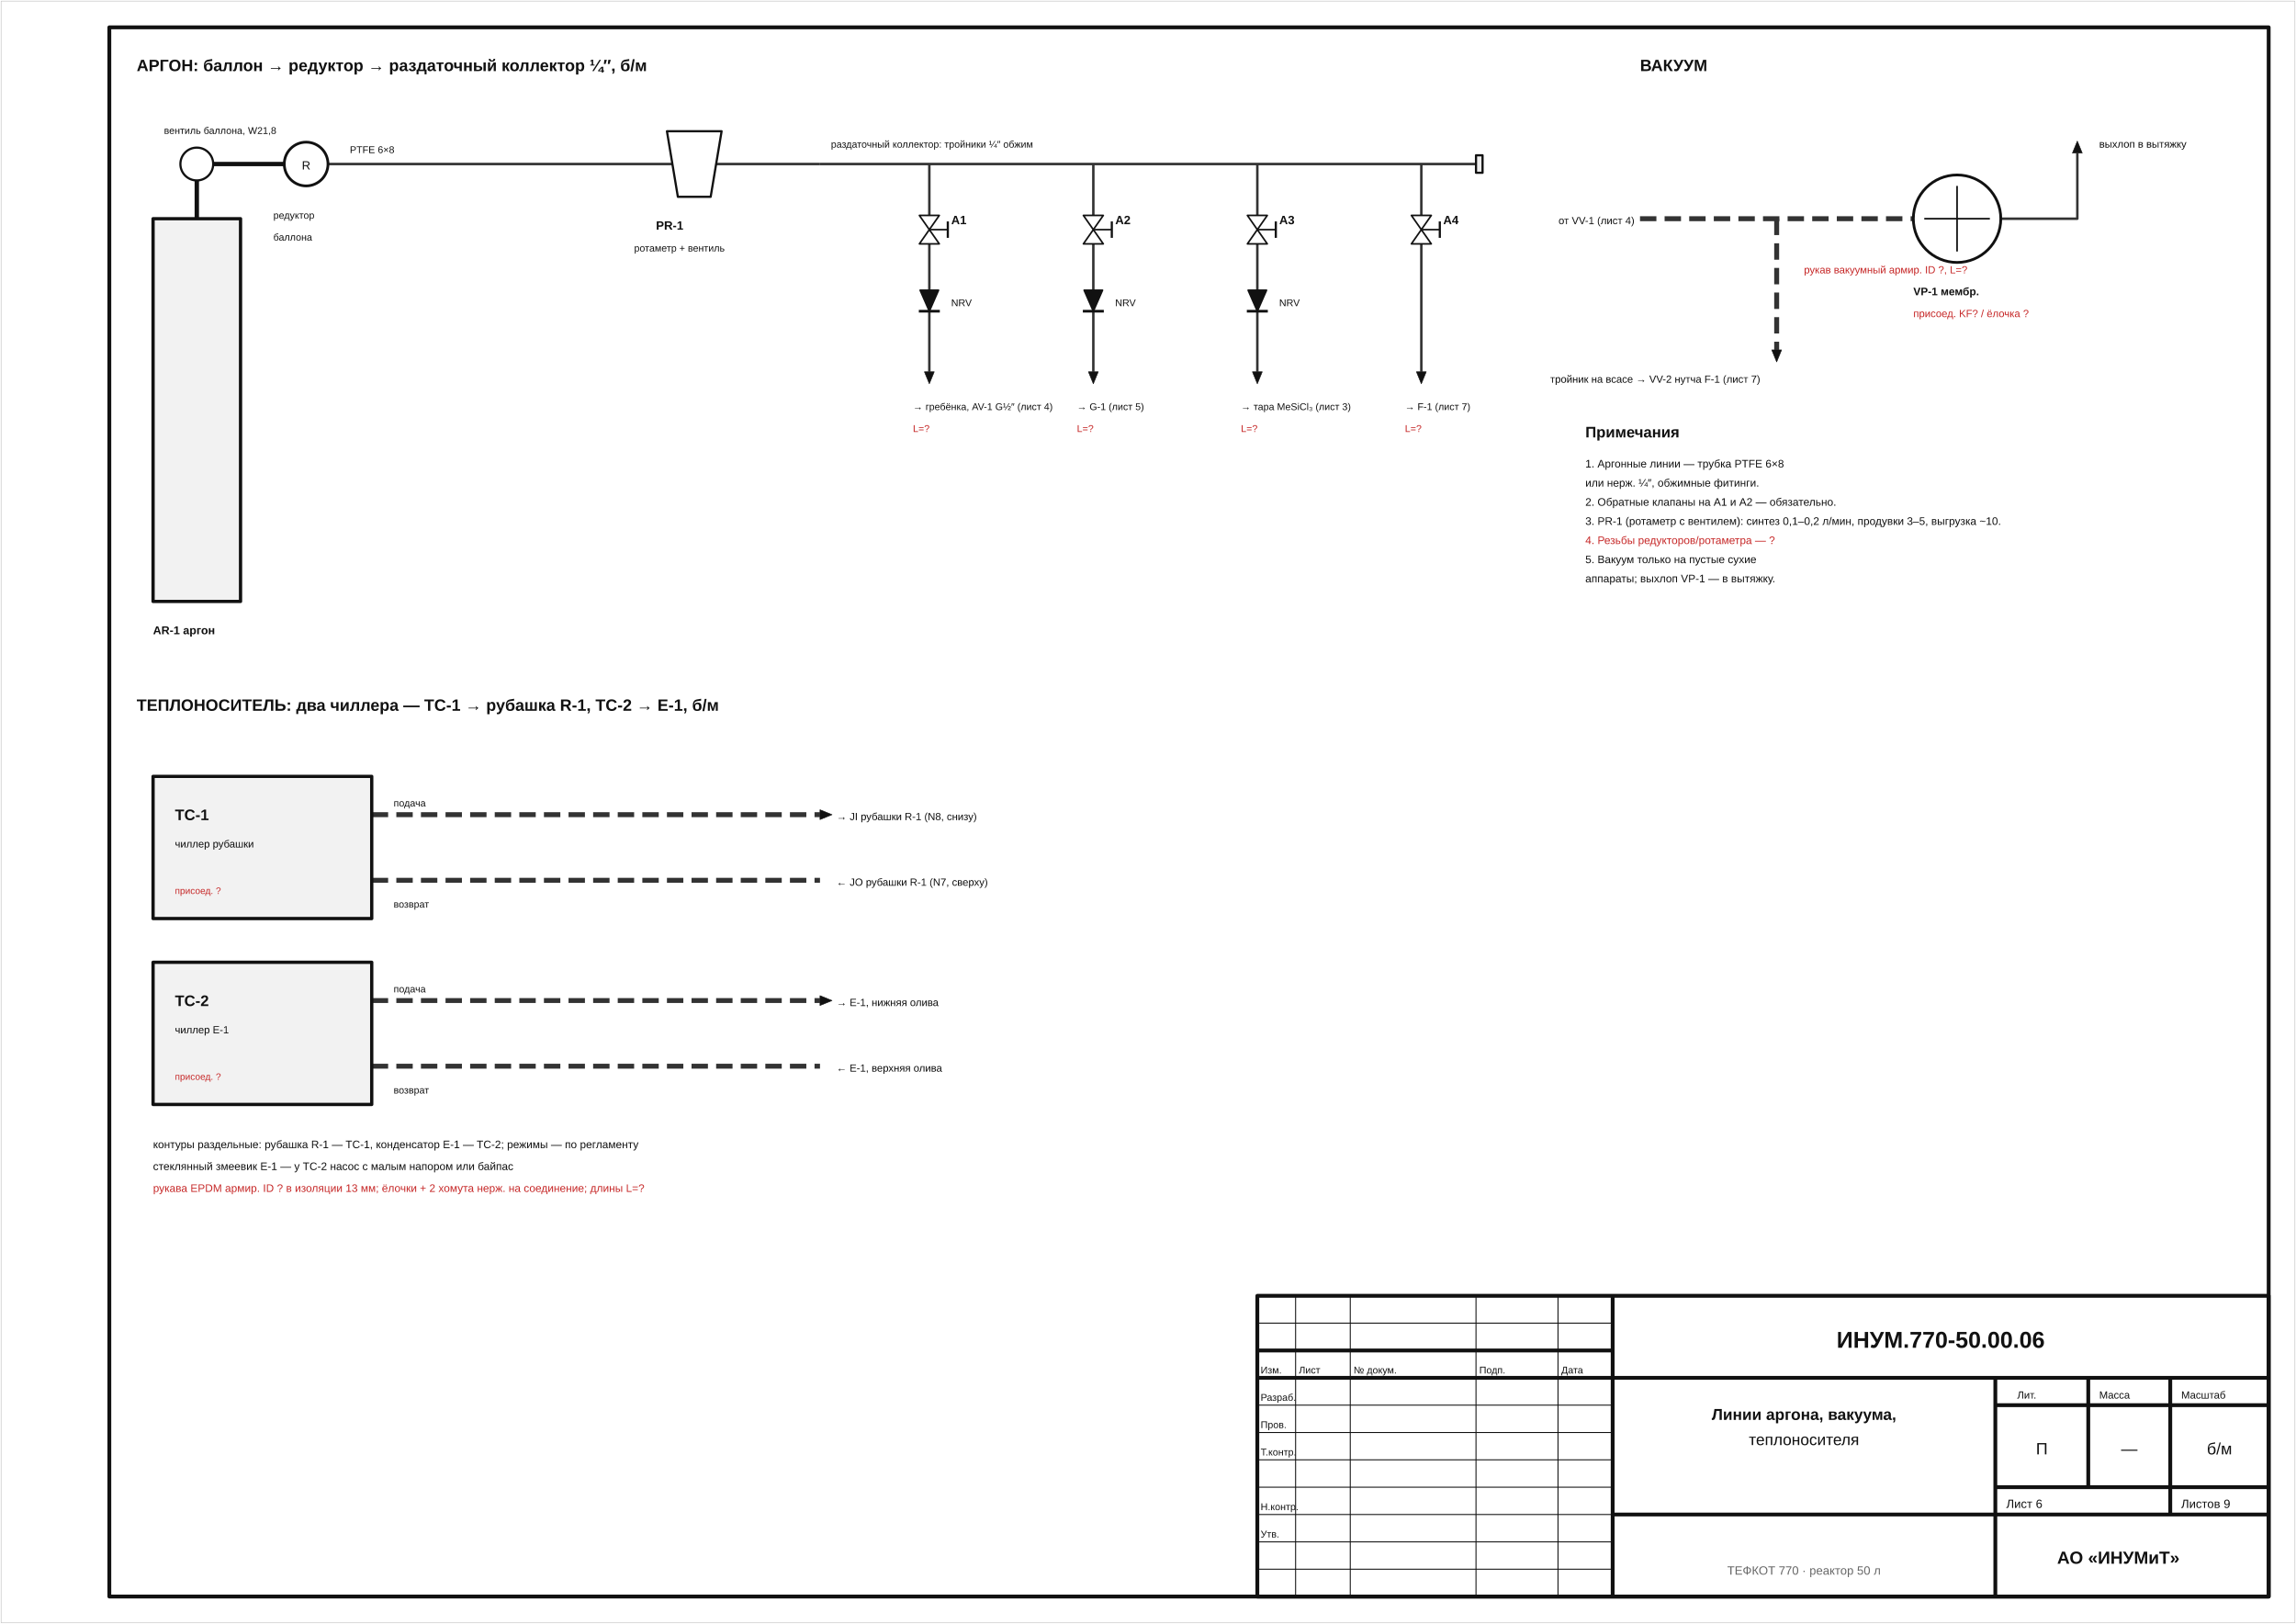
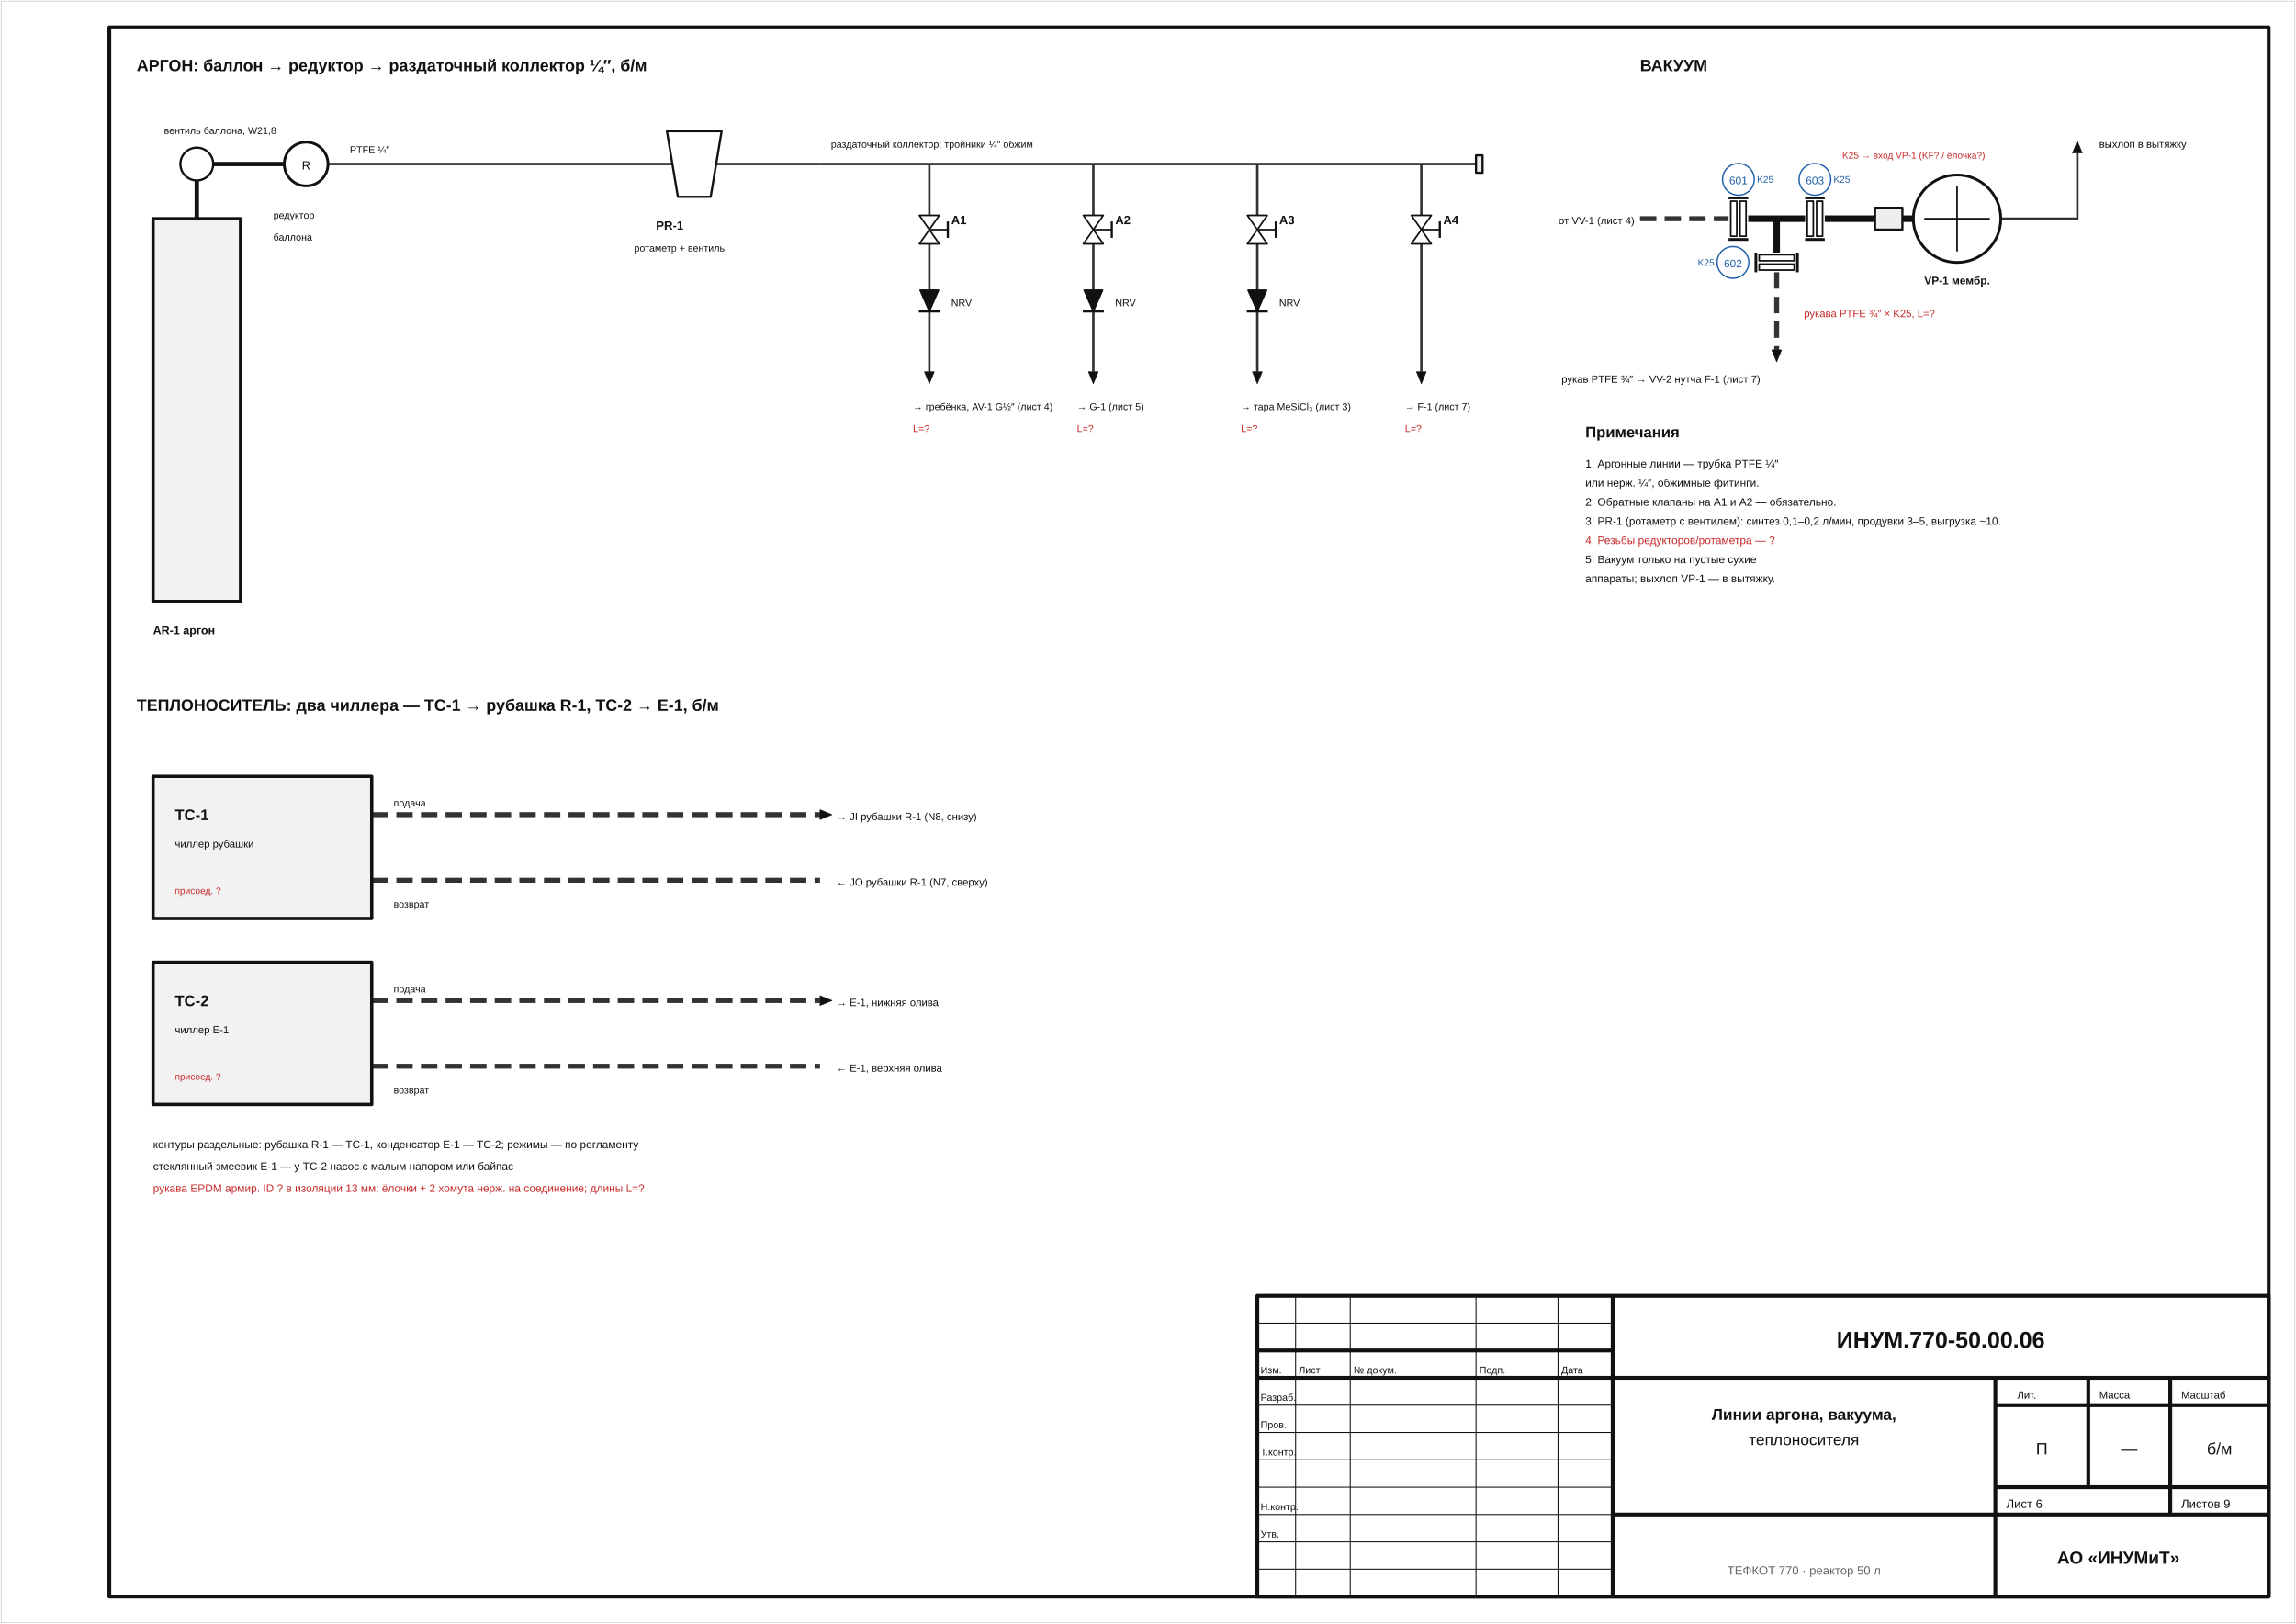
<svg xmlns="http://www.w3.org/2000/svg" viewBox="0 0 420.0 297.0" width="420.0mm" height="297.0mm" font-family="Arial, 'Liberation Sans', sans-serif">
  <rect width="100%" height="100%" fill="#fff" />
  <path d="M230.00,247.00 L295.00,247.00" fill="none" stroke="#111111" stroke-width="0.7" stroke-linejoin="round" />
  <path d="M230.00,252.00 L295.00,252.00" fill="none" stroke="#111111" stroke-width="0.7" stroke-linejoin="round" />
  <path d="M295.00,237.00 L295.00,292.00" fill="none" stroke="#111111" stroke-width="0.7" stroke-linejoin="round" />
  <path d="M295.00,252.00 L415.00,252.00" fill="none" stroke="#111111" stroke-width="0.7" stroke-linejoin="round" />
  <path d="M365.00,252.00 L365.00,292.00" fill="none" stroke="#111111" stroke-width="0.7" stroke-linejoin="round" />
  <path d="M295.00,277.00 L415.00,277.00" fill="none" stroke="#111111" stroke-width="0.7" stroke-linejoin="round" />
  <path d="M365.00,257.00 L415.00,257.00" fill="none" stroke="#111111" stroke-width="0.7" stroke-linejoin="round" />
  <path d="M365.00,272.00 L415.00,272.00" fill="none" stroke="#111111" stroke-width="0.7" stroke-linejoin="round" />
  <path d="M382.00,252.00 L382.00,272.00" fill="none" stroke="#111111" stroke-width="0.7" stroke-linejoin="round" />
  <path d="M397.00,252.00 L397.00,272.00" fill="none" stroke="#111111" stroke-width="0.7" stroke-linejoin="round" />
  <path d="M397.00,272.00 L397.00,277.00" fill="none" stroke="#111111" stroke-width="0.7" stroke-linejoin="round" />
  <path d="M36.00,40.00 L36.00,33.00" fill="none" stroke="#111111" stroke-width="0.8" stroke-linejoin="round" />
  <path d="M39.00,30.00 L52.00,30.00" fill="none" stroke="#111111" stroke-width="0.8" stroke-linejoin="round" />
  <path d="M60.00,30.00 L150.00,30.00" fill="none" stroke="#333333" stroke-width="0.45" stroke-linejoin="round" />
  <path d="M150.00,30.00 L270.00,30.00" fill="none" stroke="#333333" stroke-width="0.45" stroke-linejoin="round" />
  <path d="M170.00,30.00 L170.00,39.40" fill="none" stroke="#333333" stroke-width="0.45" stroke-linejoin="round" />
  <path d="M170.00,44.60 L170.00,53.08" fill="none" stroke="#333333" stroke-width="0.45" stroke-linejoin="round" />
  <path d="M170.00,56.92 L170.00,68.00" fill="none" stroke="#333333" stroke-width="0.45" stroke-linejoin="round" />
  <path d="M200.00,30.00 L200.00,39.40" fill="none" stroke="#333333" stroke-width="0.45" stroke-linejoin="round" />
  <path d="M200.00,44.60 L200.00,53.08" fill="none" stroke="#333333" stroke-width="0.45" stroke-linejoin="round" />
  <path d="M200.00,56.92 L200.00,68.00" fill="none" stroke="#333333" stroke-width="0.45" stroke-linejoin="round" />
  <path d="M230.00,30.00 L230.00,39.40" fill="none" stroke="#333333" stroke-width="0.45" stroke-linejoin="round" />
  <path d="M230.00,44.60 L230.00,53.08" fill="none" stroke="#333333" stroke-width="0.45" stroke-linejoin="round" />
  <path d="M230.00,56.92 L230.00,68.00" fill="none" stroke="#333333" stroke-width="0.45" stroke-linejoin="round" />
  <path d="M260.00,30.00 L260.00,39.40" fill="none" stroke="#333333" stroke-width="0.45" stroke-linejoin="round" />
  <path d="M260.00,44.60 L260.00,68.00" fill="none" stroke="#333333" stroke-width="0.45" stroke-linejoin="round" />
-   <path d="M300.00,40.00 L350.00,40.00" fill="none" stroke="#333333" stroke-width="0.9" stroke-dasharray="3 1.5" stroke-linejoin="round" />
-   <path d="M325.00,40.00 L325.00,64.00" fill="none" stroke="#333333" stroke-width="0.9" stroke-dasharray="3 1.5" stroke-linejoin="round" />
+   <path d="M300.00,40.00 L316.20,40.00" fill="none" stroke="#333333" stroke-width="0.9" stroke-dasharray="3 1.5" stroke-linejoin="round" />
+   <path d="M319.80,40.00 L330.20,40.00" fill="none" stroke="#111111" stroke-width="1.2" stroke-linejoin="round" />
+   <path d="M325.00,40.00 L325.00,46.20" fill="none" stroke="#111111" stroke-width="1.2" stroke-linejoin="round" />
+   <path d="M325.00,49.80 L325.00,64.00" fill="none" stroke="#333333" stroke-width="0.9" stroke-dasharray="3 1.5" stroke-linejoin="round" />
+   <path d="M333.80,40.00 L343.00,40.00" fill="none" stroke="#111111" stroke-width="1.2" stroke-linejoin="round" />
+   <path d="M348.00,40.00 L350.00,40.00" fill="none" stroke="#111111" stroke-width="1.2" stroke-linejoin="round" />
  <path d="M366.00,40.00 L380.00,40.00 L380.00,28.00" fill="none" stroke="#333333" stroke-width="0.45" stroke-linejoin="round" />
  <path d="M68.00,149.00 L150.00,149.00" fill="none" stroke="#333333" stroke-width="0.9" stroke-dasharray="3 1.5" stroke-linejoin="round" />
  <path d="M68.00,161.00 L150.00,161.00" fill="none" stroke="#333333" stroke-width="0.9" stroke-dasharray="3 1.5" stroke-linejoin="round" />
  <path d="M68.00,183.00 L150.00,183.00" fill="none" stroke="#333333" stroke-width="0.9" stroke-dasharray="3 1.5" stroke-linejoin="round" />
  <path d="M68.00,195.00 L150.00,195.00" fill="none" stroke="#333333" stroke-width="0.9" stroke-dasharray="3 1.5" stroke-linejoin="round" />
  <path d="M0.20,0.20 L419.80,0.20 L419.80,296.80 L0.20,296.80 Z" fill="none" stroke="#bbbbbb" stroke-width="0.1" stroke-linejoin="round" />
  <path d="M20.00,5.00 L415.00,5.00 L415.00,292.00 L20.00,292.00 Z" fill="none" stroke="#111111" stroke-width="0.7" stroke-linejoin="round" />
  <path d="M230.00,237.00 L415.00,237.00 L415.00,292.00 L230.00,292.00 Z" fill="none" stroke="#111111" stroke-width="0.7" stroke-linejoin="round" />
  <path d="M230.00,242.00 L295.00,242.00" fill="none" stroke="#111111" stroke-width="0.18" stroke-linejoin="round" />
  <path d="M230.00,257.00 L295.00,257.00" fill="none" stroke="#111111" stroke-width="0.18" stroke-linejoin="round" />
  <path d="M230.00,262.00 L295.00,262.00" fill="none" stroke="#111111" stroke-width="0.18" stroke-linejoin="round" />
  <path d="M230.00,267.00 L295.00,267.00" fill="none" stroke="#111111" stroke-width="0.18" stroke-linejoin="round" />
  <path d="M230.00,272.00 L295.00,272.00" fill="none" stroke="#111111" stroke-width="0.18" stroke-linejoin="round" />
  <path d="M230.00,277.00 L295.00,277.00" fill="none" stroke="#111111" stroke-width="0.18" stroke-linejoin="round" />
  <path d="M230.00,282.00 L295.00,282.00" fill="none" stroke="#111111" stroke-width="0.18" stroke-linejoin="round" />
  <path d="M230.00,287.00 L295.00,287.00" fill="none" stroke="#111111" stroke-width="0.18" stroke-linejoin="round" />
  <path d="M237.00,237.00 L237.00,292.00" fill="none" stroke="#111111" stroke-width="0.18" stroke-linejoin="round" />
  <path d="M247.00,237.00 L247.00,292.00" fill="none" stroke="#111111" stroke-width="0.18" stroke-linejoin="round" />
  <path d="M270.00,237.00 L270.00,292.00" fill="none" stroke="#111111" stroke-width="0.18" stroke-linejoin="round" />
  <path d="M285.00,237.00 L285.00,292.00" fill="none" stroke="#111111" stroke-width="0.18" stroke-linejoin="round" />
  <text x="230.60" y="251.20" font-size="1.8" text-anchor="start" fill="#111111">Изм.</text>
  <text x="237.60" y="251.20" font-size="1.8" text-anchor="start" fill="#111111">Лист</text>
  <text x="247.60" y="251.20" font-size="1.8" text-anchor="start" fill="#111111">№ докум.</text>
  <text x="270.60" y="251.20" font-size="1.8" text-anchor="start" fill="#111111">Подп.</text>
  <text x="285.60" y="251.20" font-size="1.8" text-anchor="start" fill="#111111">Дата</text>
  <text x="230.60" y="256.20" font-size="1.8" text-anchor="start" fill="#111111">Разраб.</text>
  <text x="230.60" y="261.20" font-size="1.8" text-anchor="start" fill="#111111">Пров.</text>
  <text x="230.60" y="266.20" font-size="1.8" text-anchor="start" fill="#111111">Т.контр.</text>
  <text x="230.60" y="276.20" font-size="1.8" text-anchor="start" fill="#111111">Н.контр.</text>
  <text x="230.60" y="281.20" font-size="1.8" text-anchor="start" fill="#111111">Утв.</text>
  <text x="355.00" y="246.50" font-size="4.2" text-anchor="middle" fill="#111111" font-weight="bold">ИНУМ.770-50.00.06</text>
  <text x="330.00" y="259.70" font-size="2.9" text-anchor="middle" fill="#111111" font-weight="bold">Линии аргона, вакуума,</text>
  <text x="330.00" y="264.30" font-size="2.9" text-anchor="middle" fill="#111111">теплоносителя</text>
  <text x="369.00" y="255.80" font-size="1.9" text-anchor="start" fill="#111111">Лит.</text>
  <text x="384.00" y="255.80" font-size="1.9" text-anchor="start" fill="#111111">Масса</text>
  <text x="399.00" y="255.80" font-size="1.9" text-anchor="start" fill="#111111">Масштаб</text>
  <text x="373.50" y="266.00" font-size="3" text-anchor="middle" fill="#111111">П</text>
  <text x="389.50" y="266.00" font-size="3" text-anchor="middle" fill="#111111">—</text>
  <text x="406.00" y="266.00" font-size="3" text-anchor="middle" fill="#111111">б/м</text>
  <text x="367.00" y="275.80" font-size="2.2" text-anchor="start" fill="#111111">Лист 6</text>
  <text x="399.00" y="275.80" font-size="2.2" text-anchor="start" fill="#111111">Листов 9</text>
  <text x="387.50" y="286.00" font-size="3.2" text-anchor="middle" fill="#111111" font-weight="bold">АО «ИНУМиТ»</text>
  <text x="330.00" y="288.00" font-size="2.2" text-anchor="middle" fill="#666666">ТЕФКОТ 770 · реактор 50 л</text>
  <text x="25.00" y="13.00" font-size="3.0" text-anchor="start" fill="#111111" font-weight="bold">АРГОН: баллон → редуктор → раздаточный коллектор ¼″, б/м</text>
  <path d="M28.00,40.00 L44.00,40.00 L44.00,110.00 L28.00,110.00 Z" fill="#f2f2f2" stroke="#111111" stroke-width="0.6" stroke-linejoin="round" />
  <text x="28.00" y="116.00" font-size="2.1" text-anchor="start" fill="#111111" font-weight="bold">AR-1 аргон</text>
  <circle cx="36.00" cy="30.00" r="3.00" fill="#ffffff" stroke="#111111" stroke-width="0.4" />
  <text x="30.00" y="24.50" font-size="1.8" text-anchor="start" fill="#111111">вентиль баллона, W21,8</text>
  <circle cx="56.00" cy="30.00" r="4.00" fill="#ffffff" stroke="#111111" stroke-width="0.5" />
  <text x="56.00" y="31.00" font-size="2.2" text-anchor="middle" fill="#111111">R</text>
  <text x="50.00" y="40.00" font-size="1.8" text-anchor="start" fill="#111111">редуктор</text>
  <text x="50.00" y="44.00" font-size="1.8" text-anchor="start" fill="#111111">баллона</text>
-   <text x="64.00" y="28.00" font-size="1.8" text-anchor="start" fill="#111111">PTFE 6×8</text>
+   <text x="64.00" y="28.00" font-size="1.8" text-anchor="start" fill="#111111">PTFE ¼″</text>
  <path d="M122.00,24.00 L132.00,24.00 L130.00,36.00 L124.00,36.00 Z" fill="#ffffff" stroke="#111111" stroke-width="0.4" stroke-linejoin="round" />
  <text x="120.00" y="42.00" font-size="2.2" text-anchor="start" fill="#111111" font-weight="bold">PR-1</text>
  <text x="116.00" y="46.00" font-size="1.8" text-anchor="start" fill="#111111">ротаметр + вентиль</text>
  <path d="M270.00,28.40 L271.20,28.40 L271.20,31.60 L270.00,31.60 Z" fill="#eeeeee" stroke="#111111" stroke-width="0.4" stroke-linejoin="round" />
  <text x="152.00" y="27.00" font-size="1.8" text-anchor="start" fill="#111111">раздаточный коллектор: тройники ¼″ обжим</text>
  <path d="M170.00,70.20 L169.10,68.00 L170.90,68.00 Z" fill="#111111" stroke="#111111" stroke-width="0.1" stroke-linejoin="round" />
  <path d="M168.18,39.40 L171.82,44.60 L168.18,44.60 L171.82,39.40 Z" fill="#ffffff" stroke="#111111" stroke-width="0.3" stroke-linejoin="round" />
  <path d="M170.00,42.00 L173.38,42.00" fill="none" stroke="#111111" stroke-width="0.3" stroke-linejoin="round" />
  <path d="M173.38,40.50 L173.38,43.50" fill="none" stroke="#111111" stroke-width="0.4" stroke-linejoin="round" />
  <text x="174.00" y="41.00" font-size="2.2" text-anchor="start" fill="#111111" font-weight="bold">A1</text>
  <path d="M170.00,56.92 L168.32,53.08 L171.68,53.08 Z" fill="#111111" stroke="#111111" stroke-width="0.3" stroke-linejoin="round" />
  <path d="M168.08,56.92 L171.92,56.92" fill="none" stroke="#111111" stroke-width="0.5" stroke-linejoin="round" />
  <text x="174.00" y="56.00" font-size="1.8" text-anchor="start" fill="#111111">NRV</text>
  <text x="167.00" y="75.00" font-size="1.8" text-anchor="start" fill="#111111">→ гребёнка, AV-1 G½″ (лист 4)</text>
  <text x="167.00" y="79.00" font-size="1.8" text-anchor="start" fill="#c62828">L=?</text>
  <path d="M200.00,70.20 L199.10,68.00 L200.90,68.00 Z" fill="#111111" stroke="#111111" stroke-width="0.1" stroke-linejoin="round" />
  <path d="M198.18,39.40 L201.82,44.60 L198.18,44.60 L201.82,39.40 Z" fill="#ffffff" stroke="#111111" stroke-width="0.3" stroke-linejoin="round" />
  <path d="M200.00,42.00 L203.38,42.00" fill="none" stroke="#111111" stroke-width="0.3" stroke-linejoin="round" />
  <path d="M203.38,40.50 L203.38,43.50" fill="none" stroke="#111111" stroke-width="0.4" stroke-linejoin="round" />
  <text x="204.00" y="41.00" font-size="2.2" text-anchor="start" fill="#111111" font-weight="bold">A2</text>
  <path d="M200.00,56.92 L198.32,53.08 L201.68,53.08 Z" fill="#111111" stroke="#111111" stroke-width="0.3" stroke-linejoin="round" />
  <path d="M198.08,56.92 L201.92,56.92" fill="none" stroke="#111111" stroke-width="0.5" stroke-linejoin="round" />
  <text x="204.00" y="56.00" font-size="1.8" text-anchor="start" fill="#111111">NRV</text>
  <text x="197.00" y="75.00" font-size="1.8" text-anchor="start" fill="#111111">→ G-1 (лист 5)</text>
  <text x="197.00" y="79.00" font-size="1.8" text-anchor="start" fill="#c62828">L=?</text>
  <path d="M230.00,70.20 L229.10,68.00 L230.90,68.00 Z" fill="#111111" stroke="#111111" stroke-width="0.1" stroke-linejoin="round" />
  <path d="M228.18,39.40 L231.82,44.60 L228.18,44.60 L231.82,39.40 Z" fill="#ffffff" stroke="#111111" stroke-width="0.3" stroke-linejoin="round" />
  <path d="M230.00,42.00 L233.38,42.00" fill="none" stroke="#111111" stroke-width="0.3" stroke-linejoin="round" />
  <path d="M233.38,40.50 L233.38,43.50" fill="none" stroke="#111111" stroke-width="0.4" stroke-linejoin="round" />
  <text x="234.00" y="41.00" font-size="2.2" text-anchor="start" fill="#111111" font-weight="bold">A3</text>
  <path d="M230.00,56.92 L228.32,53.08 L231.68,53.08 Z" fill="#111111" stroke="#111111" stroke-width="0.3" stroke-linejoin="round" />
  <path d="M228.08,56.92 L231.92,56.92" fill="none" stroke="#111111" stroke-width="0.5" stroke-linejoin="round" />
  <text x="234.00" y="56.00" font-size="1.8" text-anchor="start" fill="#111111">NRV</text>
  <text x="227.00" y="75.00" font-size="1.8" text-anchor="start" fill="#111111">→ тара MeSiCl₃ (лист 3)</text>
  <text x="227.00" y="79.00" font-size="1.8" text-anchor="start" fill="#c62828">L=?</text>
  <path d="M260.00,70.20 L259.10,68.00 L260.90,68.00 Z" fill="#111111" stroke="#111111" stroke-width="0.1" stroke-linejoin="round" />
  <path d="M258.18,39.40 L261.82,44.60 L258.18,44.60 L261.82,39.40 Z" fill="#ffffff" stroke="#111111" stroke-width="0.3" stroke-linejoin="round" />
  <path d="M260.00,42.00 L263.38,42.00" fill="none" stroke="#111111" stroke-width="0.3" stroke-linejoin="round" />
  <path d="M263.38,40.50 L263.38,43.50" fill="none" stroke="#111111" stroke-width="0.4" stroke-linejoin="round" />
  <text x="264.00" y="41.00" font-size="2.2" text-anchor="start" fill="#111111" font-weight="bold">A4</text>
  <text x="257.00" y="75.00" font-size="1.8" text-anchor="start" fill="#111111">→ F-1 (лист 7)</text>
  <text x="257.00" y="79.00" font-size="1.8" text-anchor="start" fill="#c62828">L=?</text>
  <text x="300.00" y="13.00" font-size="3.0" text-anchor="start" fill="#111111" font-weight="bold">ВАКУУМ</text>
  <text x="299.00" y="41.00" font-size="1.9" text-anchor="end" fill="#111111">от VV-1 (лист 4)</text>
+   <path d="M316.60,36.80 L317.70,36.80 L317.70,43.20 L316.60,43.20 Z" fill="#ffffff" stroke="#111111" stroke-width="0.3" stroke-linejoin="round" />
+   <path d="M318.30,36.80 L319.40,36.80 L319.40,43.20 L318.30,43.20 Z" fill="#ffffff" stroke="#111111" stroke-width="0.3" stroke-linejoin="round" />
+   <path d="M316.20,36.20 L319.80,36.20" fill="none" stroke="#111111" stroke-width="0.5" stroke-linejoin="round" />
+   <path d="M316.20,43.80 L319.80,43.80" fill="none" stroke="#111111" stroke-width="0.5" stroke-linejoin="round" />
+   <circle cx="318.00" cy="32.80" r="2.90" fill="#ffffff" stroke="#1f5fa8" stroke-width="0.25" />
+   <text x="318.00" y="33.70" font-size="2.0" text-anchor="middle" fill="#1f5fa8">601</text>
+   <path d="M321.80,46.60 L328.20,46.60 L328.20,47.70 L321.80,47.70 Z" fill="#ffffff" stroke="#111111" stroke-width="0.3" stroke-linejoin="round" />
+   <path d="M321.80,48.30 L328.20,48.30 L328.20,49.40 L321.80,49.40 Z" fill="#ffffff" stroke="#111111" stroke-width="0.3" stroke-linejoin="round" />
+   <path d="M321.20,46.20 L321.20,49.80" fill="none" stroke="#111111" stroke-width="0.5" stroke-linejoin="round" />
+   <path d="M328.80,46.20 L328.80,49.80" fill="none" stroke="#111111" stroke-width="0.5" stroke-linejoin="round" />
+   <circle cx="317.00" cy="48.00" r="2.90" fill="#ffffff" stroke="#1f5fa8" stroke-width="0.25" />
+   <text x="317.00" y="48.90" font-size="2.0" text-anchor="middle" fill="#1f5fa8">602</text>
  <path d="M325.00,66.20 L324.10,64.00 L325.90,64.00 Z" fill="#111111" stroke="#111111" stroke-width="0.1" stroke-linejoin="round" />
-   <text x="322.00" y="70.00" font-size="1.9" text-anchor="end" fill="#111111">тройник на всасе → VV-2 нутча F-1 (лист 7)</text>
+   <text x="322.00" y="70.00" font-size="1.9" text-anchor="end" fill="#111111">рукав PTFE ¾″ → VV-2 нутча F-1 (лист 7)</text>
+   <path d="M330.60,36.80 L331.70,36.80 L331.70,43.20 L330.60,43.20 Z" fill="#ffffff" stroke="#111111" stroke-width="0.3" stroke-linejoin="round" />
+   <path d="M332.30,36.80 L333.40,36.80 L333.40,43.20 L332.30,43.20 Z" fill="#ffffff" stroke="#111111" stroke-width="0.3" stroke-linejoin="round" />
+   <path d="M330.20,36.20 L333.80,36.20" fill="none" stroke="#111111" stroke-width="0.5" stroke-linejoin="round" />
+   <path d="M330.20,43.80 L333.80,43.80" fill="none" stroke="#111111" stroke-width="0.5" stroke-linejoin="round" />
+   <circle cx="332.00" cy="32.80" r="2.90" fill="#ffffff" stroke="#1f5fa8" stroke-width="0.25" />
+   <text x="332.00" y="33.70" font-size="2.0" text-anchor="middle" fill="#1f5fa8">603</text>
+   <path d="M343.00,38.00 L348.00,38.00 L348.00,42.00 L343.00,42.00 Z" fill="#eeeeee" stroke="#111111" stroke-width="0.4" stroke-linejoin="round" />
  <circle cx="358.00" cy="40.00" r="8.00" fill="#ffffff" stroke="#111111" stroke-width="0.5" />
  <path d="M352.00,40.00 L364.00,40.00" fill="none" stroke="#111111" stroke-width="0.3" stroke-linejoin="round" />
  <path d="M358.00,34.00 L358.00,46.00" fill="none" stroke="#111111" stroke-width="0.3" stroke-linejoin="round" />
-   <text x="350.00" y="54.00" font-size="2.0" text-anchor="start" fill="#111111" font-weight="bold">VP-1 мембр.</text>
-   <text x="350.00" y="58.00" font-size="1.9" text-anchor="start" fill="#c62828">присоед. KF? / ёлочка ?</text>
+   <text x="352.00" y="52.00" font-size="2.0" text-anchor="start" fill="#111111" font-weight="bold">VP-1 мембр.</text>
+   <text x="337.00" y="29.00" font-size="1.7" text-anchor="start" fill="#c62828">K25 → вход VP-1 (KF? / ёлочка?)</text>
  <path d="M380.00,25.80 L380.90,28.00 L379.10,28.00 Z" fill="#111111" stroke="#111111" stroke-width="0.1" stroke-linejoin="round" />
  <text x="384.00" y="27.00" font-size="1.9" text-anchor="start" fill="#111111">выхлоп в вытяжку</text>
-   <text x="330.00" y="50.00" font-size="1.9" text-anchor="start" fill="#c62828">рукав вакуумный армир. ID ?, L=?</text>
+   <text x="330.00" y="58.00" font-size="1.9" text-anchor="start" fill="#c62828">рукава PTFE ¾″ × K25, L=?</text>
  <text x="25.00" y="130.00" font-size="3.0" text-anchor="start" fill="#111111" font-weight="bold">ТЕПЛОНОСИТЕЛЬ: два чиллера — TC-1 → рубашка R-1, TC-2 → E-1, б/м</text>
  <path d="M28.00,142.00 L68.00,142.00 L68.00,168.00 L28.00,168.00 Z" fill="#f2f2f2" stroke="#111111" stroke-width="0.6" stroke-linejoin="round" />
  <text x="32.00" y="150.00" font-size="2.8" text-anchor="start" fill="#111111" font-weight="bold">TC-1</text>
  <text x="32.00" y="155.00" font-size="1.9" text-anchor="start" fill="#111111">чиллер рубашки</text>
  <text x="32.00" y="163.50" font-size="1.7" text-anchor="start" fill="#c62828">присоед. ?</text>
  <path d="M152.20,149.00 L150.00,149.90 L150.00,148.10 Z" fill="#111111" stroke="#111111" stroke-width="0.1" stroke-linejoin="round" />
  <text x="153.00" y="150.00" font-size="1.9" text-anchor="start" fill="#111111">→ JI рубашки R-1 (N8, снизу)</text>
  <text x="153.00" y="162.00" font-size="1.9" text-anchor="start" fill="#111111">← JO рубашки R-1 (N7, сверху)</text>
  <text x="72.00" y="147.50" font-size="1.8" text-anchor="start" fill="#111111">подача</text>
  <text x="72.00" y="166.00" font-size="1.8" text-anchor="start" fill="#111111">возврат</text>
  <path d="M28.00,176.00 L68.00,176.00 L68.00,202.00 L28.00,202.00 Z" fill="#f2f2f2" stroke="#111111" stroke-width="0.6" stroke-linejoin="round" />
  <text x="32.00" y="184.00" font-size="2.8" text-anchor="start" fill="#111111" font-weight="bold">TC-2</text>
  <text x="32.00" y="189.00" font-size="1.9" text-anchor="start" fill="#111111">чиллер E-1</text>
  <text x="32.00" y="197.50" font-size="1.7" text-anchor="start" fill="#c62828">присоед. ?</text>
  <path d="M152.20,183.00 L150.00,183.90 L150.00,182.10 Z" fill="#111111" stroke="#111111" stroke-width="0.1" stroke-linejoin="round" />
  <text x="153.00" y="184.00" font-size="1.9" text-anchor="start" fill="#111111">→ E-1, нижняя олива</text>
  <text x="153.00" y="196.00" font-size="1.9" text-anchor="start" fill="#111111">← E-1, верхняя олива</text>
  <text x="72.00" y="181.50" font-size="1.8" text-anchor="start" fill="#111111">подача</text>
  <text x="72.00" y="200.00" font-size="1.8" text-anchor="start" fill="#111111">возврат</text>
  <text x="28.00" y="210.00" font-size="2.0" text-anchor="start" fill="#111111">контуры раздельные: рубашка R-1 — TC-1, конденсатор E-1 — TC-2; режимы — по регламенту</text>
  <text x="28.00" y="214.00" font-size="2.0" text-anchor="start" fill="#111111">стеклянный змеевик E-1 — у TC-2 насос с малым напором или байпас</text>
  <text x="28.00" y="218.00" font-size="2.0" text-anchor="start" fill="#c62828">рукава EPDM армир. ID ? в изоляции 13 мм; ёлочки + 2 хомута нерж. на соединение; длины L=?</text>
  <text x="290.00" y="80.00" font-size="2.8" text-anchor="start" fill="#111111" font-weight="bold">Примечания</text>
-   <text x="290.00" y="85.50" font-size="2.0" text-anchor="start" fill="#111111">1. Аргонные линии — трубка PTFE 6×8</text>
+   <text x="290.00" y="85.50" font-size="2.0" text-anchor="start" fill="#111111">1. Аргонные линии — трубка PTFE ¼″</text>
  <text x="290.00" y="89.00" font-size="2.0" text-anchor="start" fill="#111111">   или нерж. ¼″, обжимные фитинги.</text>
  <text x="290.00" y="92.50" font-size="2.0" text-anchor="start" fill="#111111">2. Обратные клапаны на A1 и A2 — обязательно.</text>
  <text x="290.00" y="96.00" font-size="2.0" text-anchor="start" fill="#111111">3. PR-1 (ротаметр с вентилем): синтез 0,1–0,2 л/мин, продувки 3–5, выгрузка ~10.</text>
  <text x="290.00" y="99.50" font-size="2.0" text-anchor="start" fill="#c62828">4. Резьбы редукторов/ротаметра — ?</text>
  <text x="290.00" y="103.00" font-size="2.0" text-anchor="start" fill="#111111">5. Вакуум только на пустые сухие</text>
  <text x="290.00" y="106.50" font-size="2.0" text-anchor="start" fill="#111111">   аппараты; выхлоп VP-1 — в вытяжку.</text>
+   <text x="321.40" y="33.40" font-size="1.7" text-anchor="start" fill="#1f5fa8">K25</text>
+   <text x="313.60" y="48.60" font-size="1.7" text-anchor="end" fill="#1f5fa8">K25</text>
+   <text x="335.40" y="33.40" font-size="1.7" text-anchor="start" fill="#1f5fa8">K25</text>
</svg>
